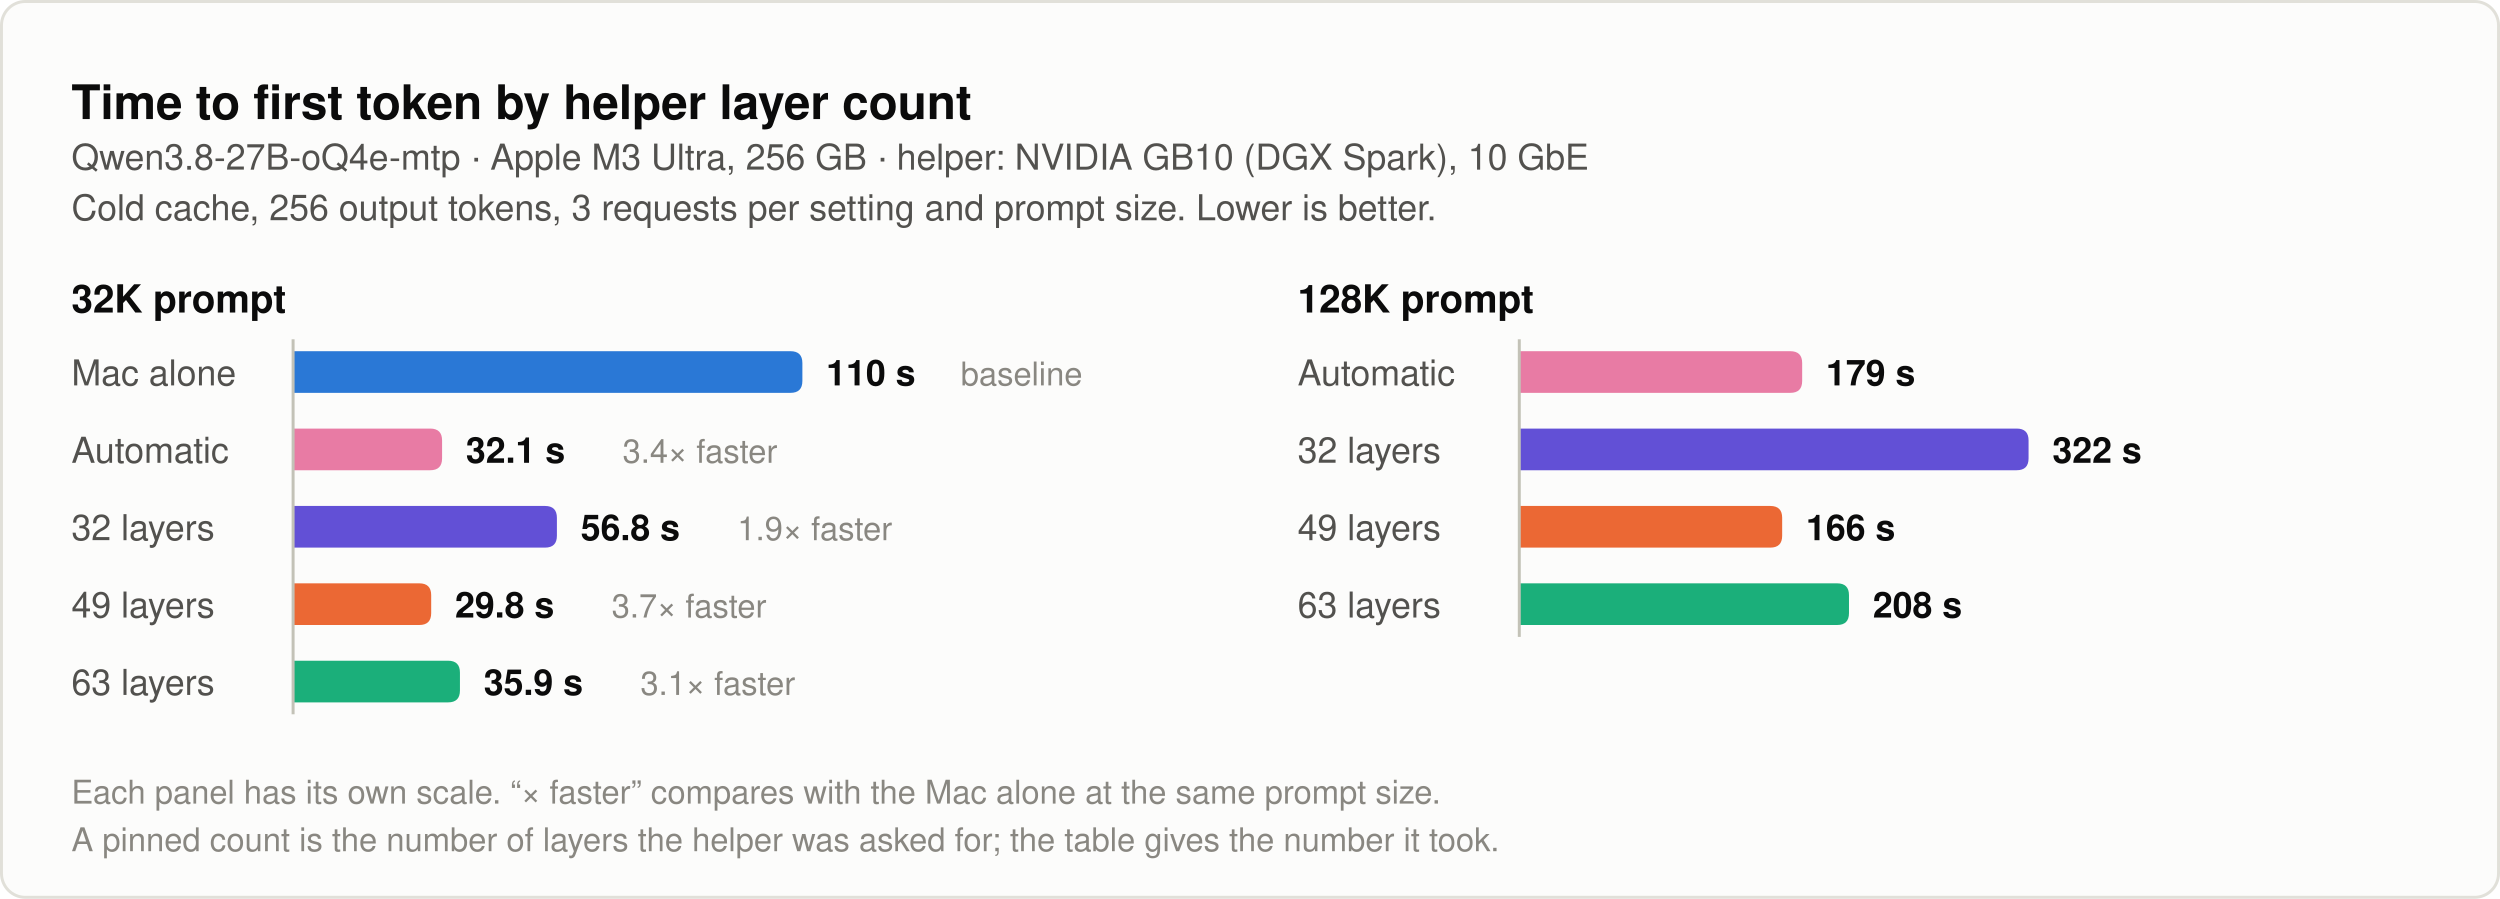
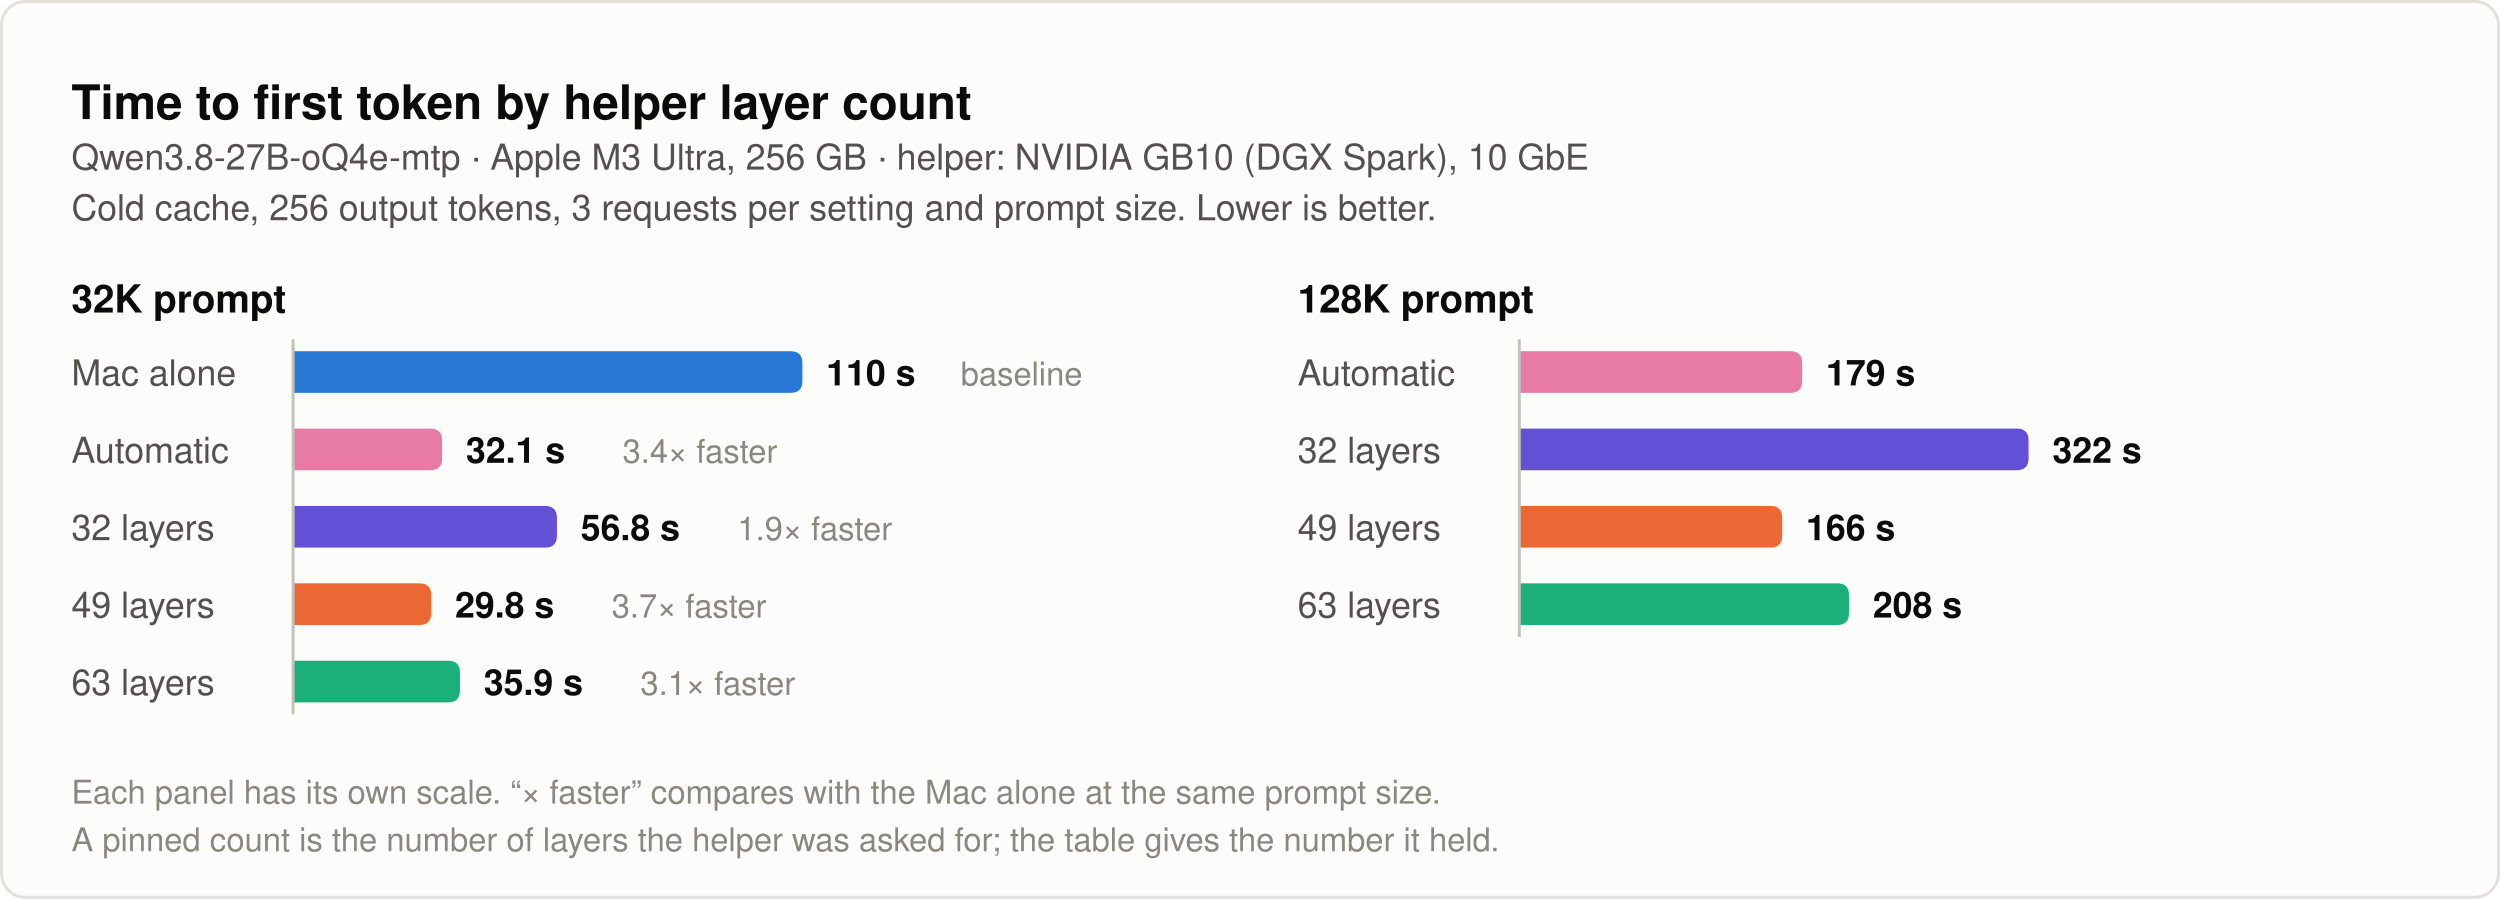
<svg xmlns="http://www.w3.org/2000/svg" width="840" height="302" viewBox="0 0 840 302" role="img" aria-label="Time to first token by helper layer count Qwen3.8-27B-oQ4e-mtp · Apple M3 Ultra, 256 GB · helper: NVIDIA GB10 (DGX Spark), 10 GbE Cold cache, 256 output tokens, 3 requests per setting and prompt size. Lower is better." font-family="system-ui, -apple-system, 'Segoe UI', Helvetica, Arial, sans-serif">
  <rect x="0.5" y="0.5" width="839" height="301" fill="#fcfcfb" rx="8" stroke="#e1e0d9" stroke-width="1" />
  <text x="24" y="40" font-size="16" fill="#0b0b0b" font-weight="600">Time to first token by helper layer count</text>
  <text x="24" y="57" font-size="12" fill="#52514e">Qwen3.8-27B-oQ4e-mtp · Apple M3 Ultra, 256 GB · helper: NVIDIA GB10 (DGX Spark), 10 GbE</text>
  <text x="24" y="74" font-size="12" fill="#52514e">Cold cache, 256 output tokens, 3 requests per setting and prompt size. Lower is better.</text>
  <text x="24" y="105" font-size="13" fill="#0b0b0b" font-weight="600">32K prompt</text>
  <text x="24" y="129.5" font-size="12" fill="#52514e">Mac alone</text>
  <path d="M98.48,118 H265.6 Q269.6,118 269.6,122 V128 Q269.6,132 265.6,132 H98.48 Z" fill="#2a78d6" />
  <text x="277.6" y="129.5" font-size="12" fill="#0b0b0b" font-weight="600">110 s</text>
  <text x="322.8" y="129.5" font-size="11" fill="#898781">baseline</text>
  <text x="24" y="155.5" font-size="12" fill="#52514e">Automatic</text>
  <path d="M98.48,144 H144.54 Q148.54,144 148.54,148 V154 Q148.54,158 144.54,158 H98.48 Z" fill="#e87ba4" />
  <text x="156.54" y="155.5" font-size="12" fill="#0b0b0b" font-weight="600">32.1 s</text>
  <text x="209.18" y="155.5" font-size="11" fill="#898781">3.4× faster</text>
  <text x="24" y="181.5" font-size="12" fill="#52514e">32 layers</text>
  <path d="M98.48,170 H183.12 Q187.12,170 187.12,174 V180 Q187.12,184 183.12,184 H98.48 Z" fill="#6250d6" />
  <text x="195.12" y="181.5" font-size="12" fill="#0b0b0b" font-weight="600">56.8 s</text>
  <text x="247.76" y="181.5" font-size="11" fill="#898781">1.9× faster</text>
  <text x="24" y="207.5" font-size="12" fill="#52514e">49 layers</text>
  <path d="M98.48,196 H140.88 Q144.88,196 144.88,200 V206 Q144.88,210 140.88,210 H98.48 Z" fill="#eb6834" />
  <text x="152.88" y="207.5" font-size="12" fill="#0b0b0b" font-weight="600">29.8 s</text>
  <text x="205.52" y="207.5" font-size="11" fill="#898781">3.7× faster</text>
  <text x="24" y="233.5" font-size="12" fill="#52514e">63 layers</text>
  <path d="M98.48,222 H150.54 Q154.54,222 154.54,226 V232 Q154.54,236 150.54,236 H98.48 Z" fill="#1baf7a" />
  <text x="162.54" y="233.5" font-size="12" fill="#0b0b0b" font-weight="600">35.9 s</text>
  <text x="215.18" y="233.5" font-size="11" fill="#898781">3.1× faster</text>
  <line x1="98.48" y1="114" x2="98.48" y2="240" stroke="#c3c2b7" stroke-width="1" />
  <text x="436" y="105" font-size="13" fill="#0b0b0b" font-weight="600">128K prompt</text>
  <text x="436" y="129.5" font-size="12" fill="#52514e">Automatic</text>
  <path d="M510.48,118 H601.53 Q605.53,118 605.53,122 V128 Q605.53,132 601.53,132 H510.48 Z" fill="#e87ba4" />
  <text x="613.53" y="129.5" font-size="12" fill="#0b0b0b" font-weight="600">179 s</text>
  <text x="436" y="155.5" font-size="12" fill="#52514e">32 layers</text>
  <path d="M510.48,144 H677.6 Q681.6,144 681.6,148 V154 Q681.6,158 677.6,158 H510.48 Z" fill="#6250d6" />
  <text x="689.6" y="155.5" font-size="12" fill="#0b0b0b" font-weight="600">322 s</text>
  <text x="436" y="181.5" font-size="12" fill="#52514e">49 layers</text>
  <path d="M510.48,170 H594.81 Q598.81,170 598.81,174 V180 Q598.81,184 594.81,184 H510.48 Z" fill="#eb6834" />
  <text x="606.81" y="181.5" font-size="12" fill="#0b0b0b" font-weight="600">166 s</text>
  <text x="436" y="207.5" font-size="12" fill="#52514e">63 layers</text>
  <path d="M510.48,196 H617.26 Q621.26,196 621.26,200 V206 Q621.26,210 617.26,210 H510.48 Z" fill="#1baf7a" />
  <text x="629.26" y="207.5" font-size="12" fill="#0b0b0b" font-weight="600">208 s</text>
  <line x1="510.48" y1="114" x2="510.48" y2="214" stroke="#c3c2b7" stroke-width="1" />
  <text x="24" y="270" font-size="11" fill="#898781">Each panel has its own scale. “× faster” compares with the Mac alone at the same prompt size.</text>
-   <text x="24" y="286" font-size="11" fill="#898781">A pinned count is the number of layers the helper was asked for; the table gives the number it took.</text>
+   <text x="24" y="286" font-size="11" fill="#898781">A pinned count is the number of layers the helper was asked for; the table gives the number it held.</text>
</svg>
